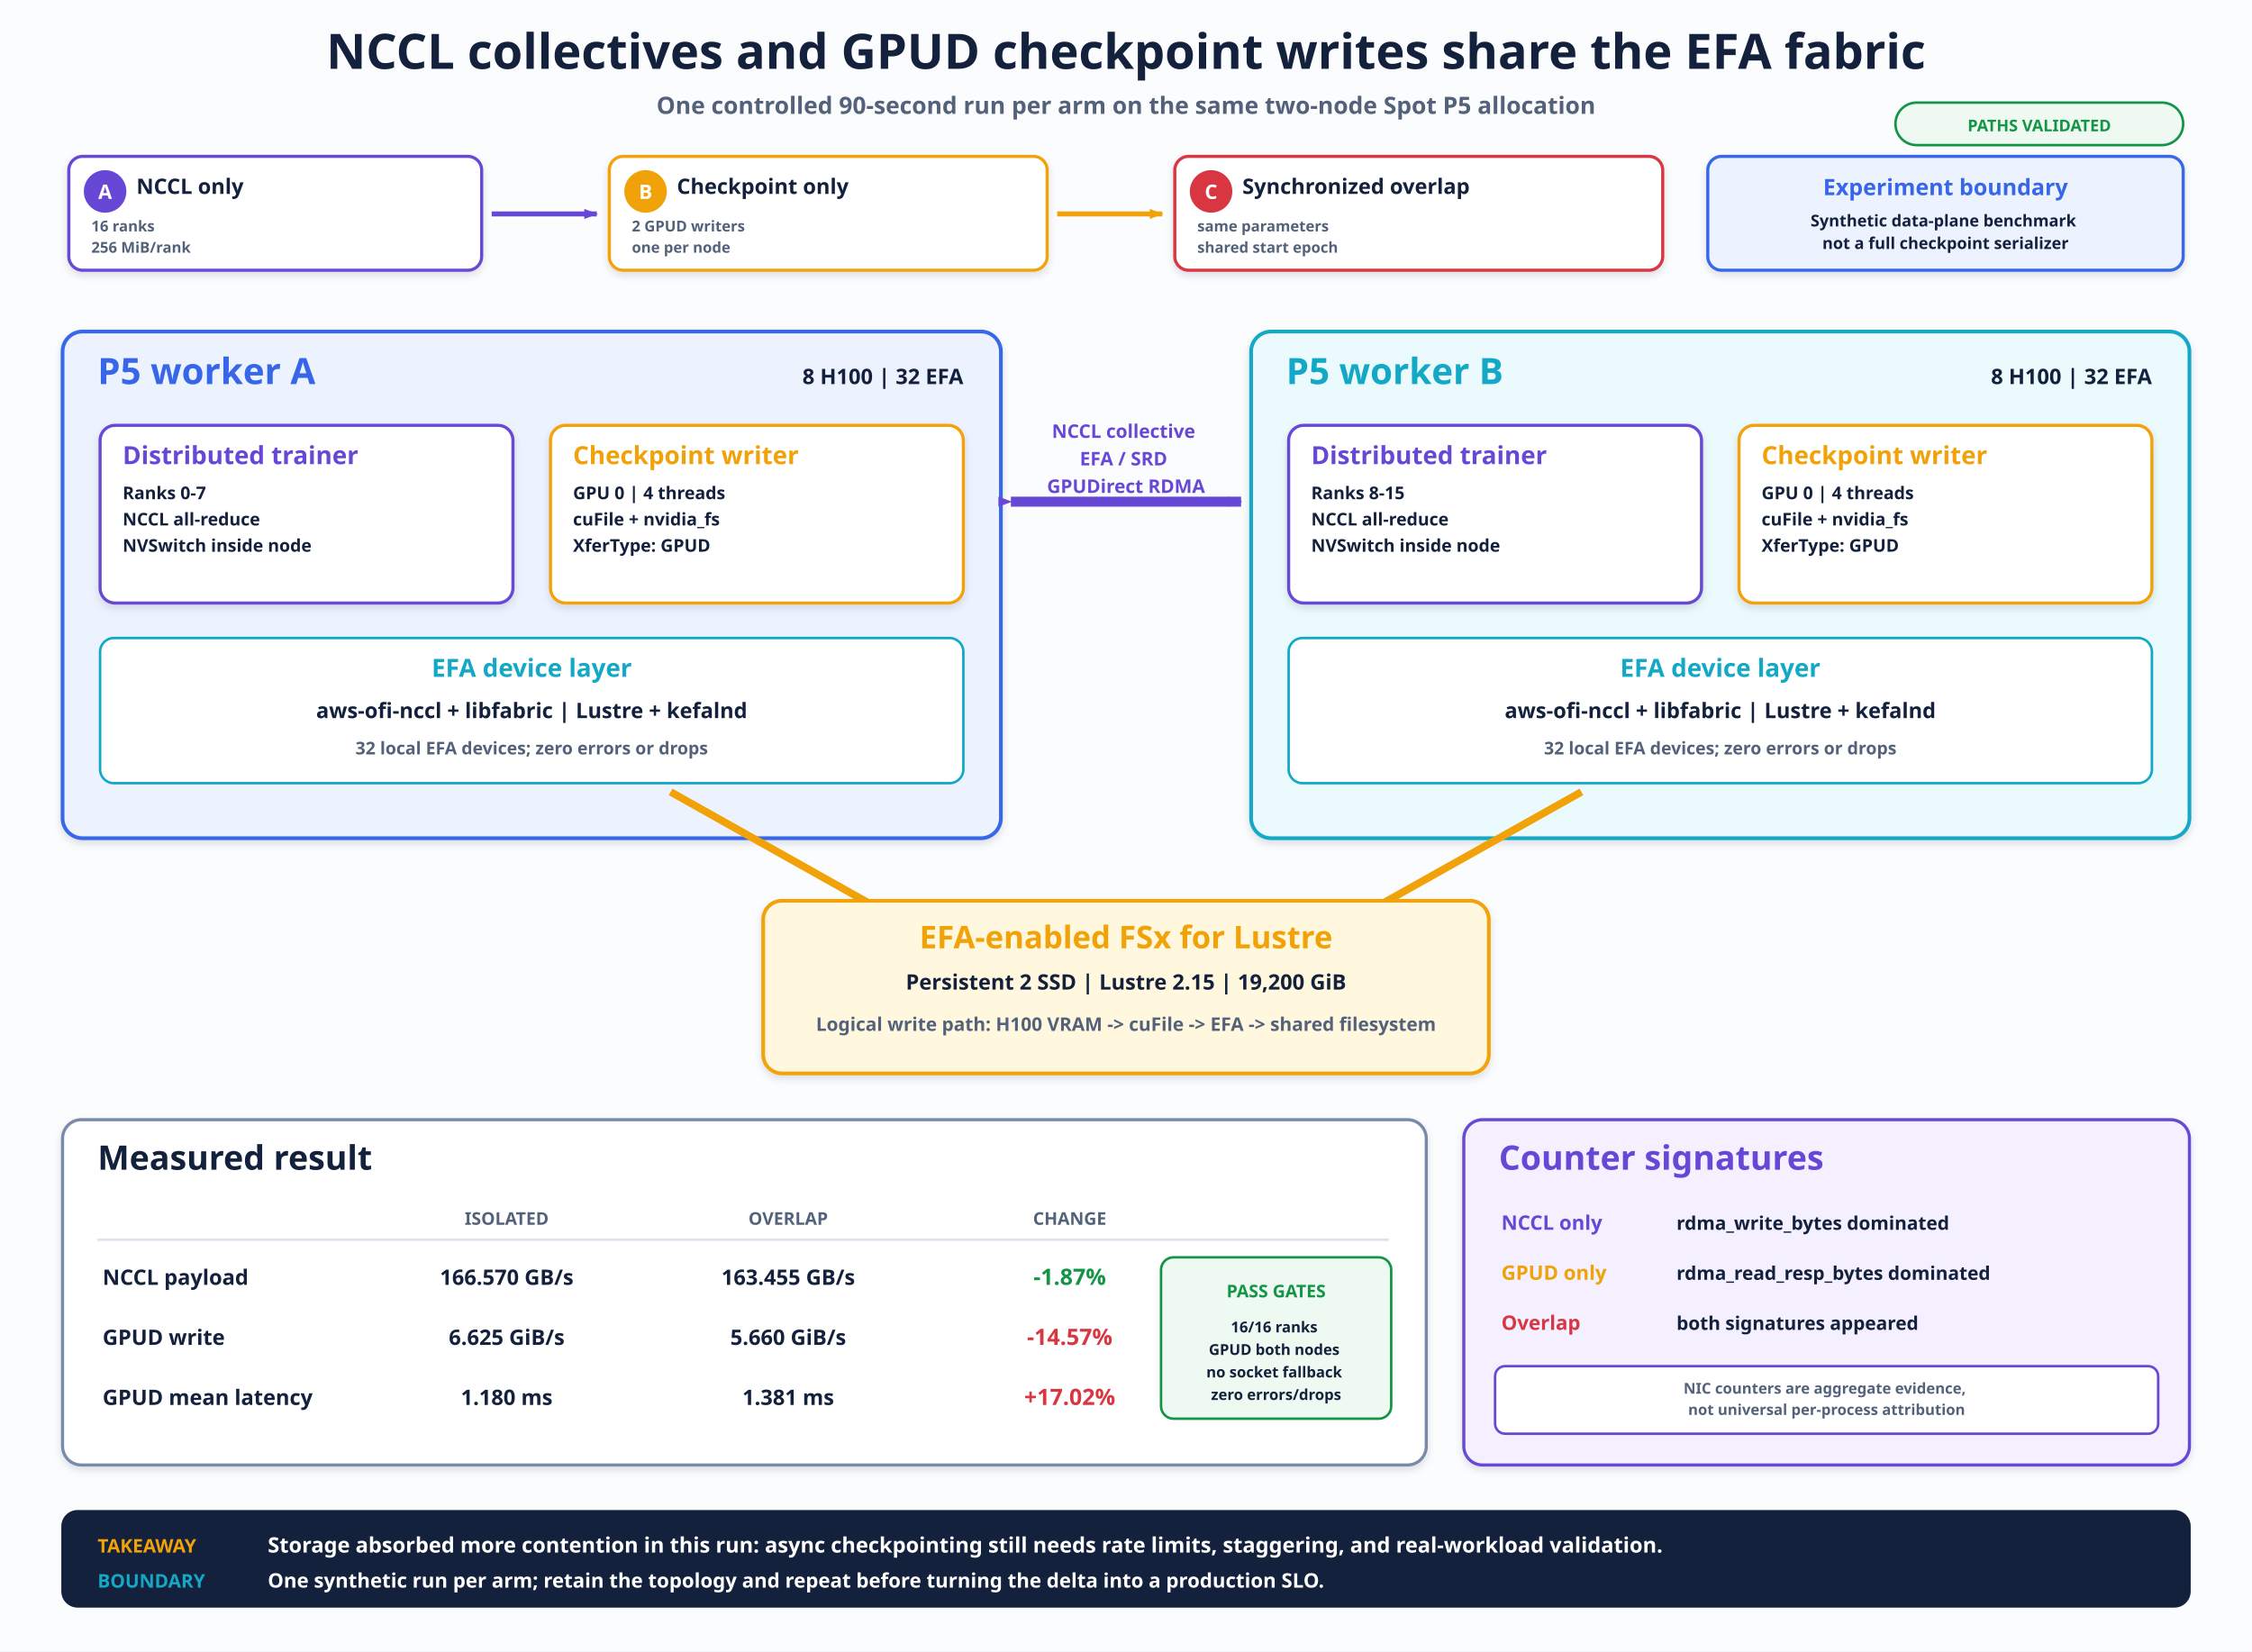
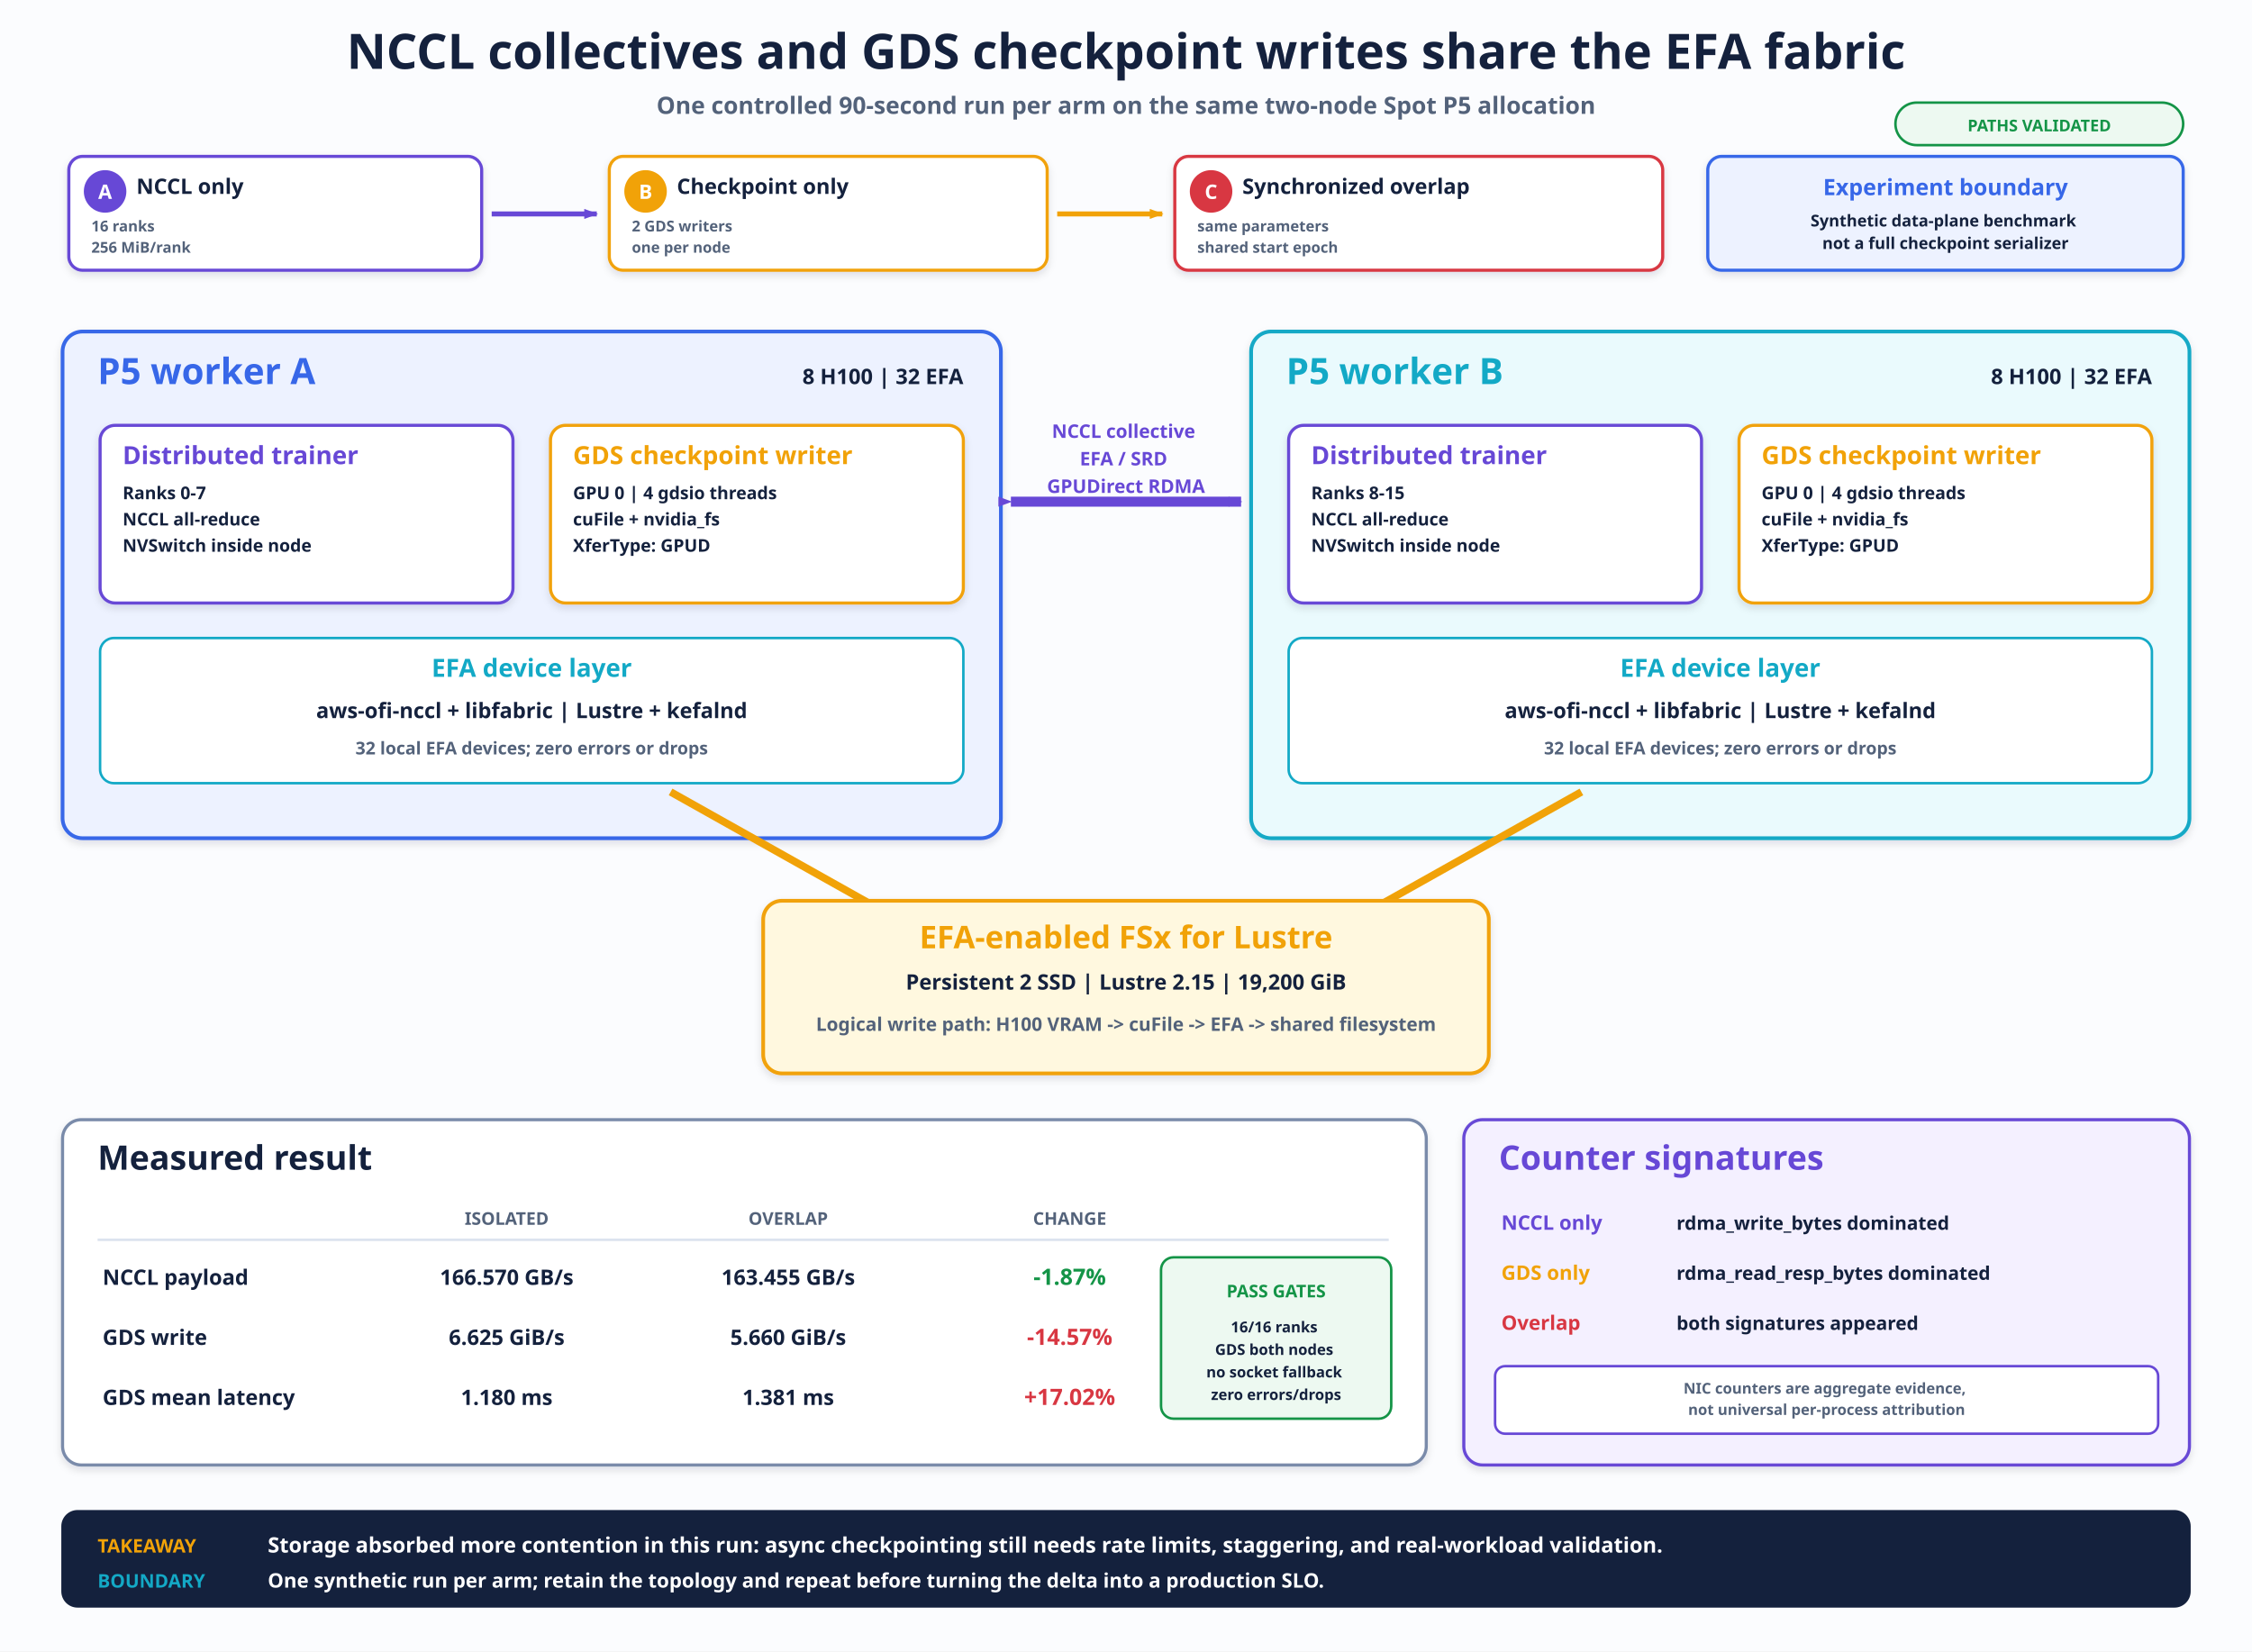
<svg xmlns="http://www.w3.org/2000/svg" width="1800" height="1320" viewBox="0 0 1800 1320">
  <defs>
    <filter id="softShadow" x="-20%" y="-20%" width="140%" height="140%">
      <feDropShadow dx="0" dy="3" stdDeviation="3" flood-color="#14213d" flood-opacity="0.12" />
    </filter>
    <marker id="arrowEnd" markerWidth="12" markerHeight="10" refX="10" refY="4" orient="auto" markerUnits="userSpaceOnUse">
      <path d="M0,0 L0,8 L11,4 z" fill="context-stroke" />
    </marker>
    <marker id="arrowStart" markerWidth="12" markerHeight="10" refX="1" refY="4" orient="auto-start-reverse" markerUnits="userSpaceOnUse">
      <path d="M11,0 L11,8 L0,4 z" fill="context-stroke" />
    </marker>
    <style>text { letter-spacing: 0; }</style>
  </defs>
  <rect width="1800" height="1320" fill="#fbfcfe" />
-   <text x="900" y="55" text-anchor="middle" font-family="Chalkboard SE, Comic Sans MS, ui-rounded, sans-serif" font-size="39" font-weight="800" fill="#14213d">NCCL collectives and GPUD checkpoint writes share the EFA fabric</text>
+   <text x="900" y="55" text-anchor="middle" font-family="Chalkboard SE, Comic Sans MS, ui-rounded, sans-serif" font-size="39" font-weight="800" fill="#14213d">NCCL collectives and GDS checkpoint writes share the EFA fabric</text>
  <text x="900" y="91" text-anchor="middle" font-family="Chalkboard SE, Comic Sans MS, ui-rounded, sans-serif" font-size="19" font-weight="700" fill="#53627a">One controlled 90-second run per arm on the same two-node Spot P5 allocation</text>
  <rect x="1515" y="82" width="230" height="34" rx="17" fill="#edf9f1" stroke="#149447" stroke-width="2" />
  <text x="1630" y="105" text-anchor="middle" font-family="Chalkboard SE, Comic Sans MS, ui-rounded, sans-serif" font-size="13" font-weight="800" fill="#149447">PATHS VALIDATED</text>
  <rect x="55" y="125" width="330" height="91" rx="11" fill="#ffffff" stroke="#6748d6" stroke-width="2.5" filter="url(#softShadow)" />
  <circle cx="84" cy="153" r="17" fill="#6748d6" />
  <text x="84" y="159" text-anchor="middle" font-family="Chalkboard SE, Comic Sans MS, ui-rounded, sans-serif" font-size="16" font-weight="800" fill="#ffffff">A</text>
  <text x="109" y="155" text-anchor="start" font-family="Chalkboard SE, Comic Sans MS, ui-rounded, sans-serif" font-size="17" font-weight="800" fill="#14213d">NCCL only</text>
  <text x="73" y="185" text-anchor="start" font-family="Chalkboard SE, Comic Sans MS, ui-rounded, sans-serif" font-size="12" font-weight="700" fill="#53627a">
    <tspan x="73" dy="0">16 ranks</tspan>
    <tspan x="73" dy="17">256 MiB/rank</tspan>
  </text>
  <line x1="393" y1="171" x2="477" y2="171" stroke="#6748d6" stroke-width="4" marker-end="url(#arrowEnd)" />
  <rect x="487" y="125" width="350" height="91" rx="11" fill="#ffffff" stroke="#f1a208" stroke-width="2.5" filter="url(#softShadow)" />
  <circle cx="516" cy="153" r="17" fill="#f1a208" />
  <text x="516" y="159" text-anchor="middle" font-family="Chalkboard SE, Comic Sans MS, ui-rounded, sans-serif" font-size="16" font-weight="800" fill="#ffffff">B</text>
  <text x="541" y="155" text-anchor="start" font-family="Chalkboard SE, Comic Sans MS, ui-rounded, sans-serif" font-size="17" font-weight="800" fill="#14213d">Checkpoint only</text>
  <text x="505" y="185" text-anchor="start" font-family="Chalkboard SE, Comic Sans MS, ui-rounded, sans-serif" font-size="12" font-weight="700" fill="#53627a">
-     <tspan x="505" dy="0">2 GPUD writers</tspan>
+     <tspan x="505" dy="0">2 GDS writers</tspan>
    <tspan x="505" dy="17">one per node</tspan>
  </text>
  <line x1="845" y1="171" x2="929" y2="171" stroke="#f1a208" stroke-width="4" marker-end="url(#arrowEnd)" />
  <rect x="939" y="125" width="390" height="91" rx="11" fill="#ffffff" stroke="#d83742" stroke-width="2.5" filter="url(#softShadow)" />
  <circle cx="968" cy="153" r="17" fill="#d83742" />
  <text x="968" y="159" text-anchor="middle" font-family="Chalkboard SE, Comic Sans MS, ui-rounded, sans-serif" font-size="16" font-weight="800" fill="#ffffff">C</text>
  <text x="993" y="155" text-anchor="start" font-family="Chalkboard SE, Comic Sans MS, ui-rounded, sans-serif" font-size="17" font-weight="800" fill="#14213d">Synchronized overlap</text>
  <text x="957" y="185" text-anchor="start" font-family="Chalkboard SE, Comic Sans MS, ui-rounded, sans-serif" font-size="12" font-weight="700" fill="#53627a">
    <tspan x="957" dy="0">same parameters</tspan>
    <tspan x="957" dy="17">shared start epoch</tspan>
  </text>
  <rect x="1365" y="125" width="380" height="91" rx="11" fill="#edf2ff" stroke="#3767e8" stroke-width="2.5" filter="url(#softShadow)" />
  <text x="1555" y="156" text-anchor="middle" font-family="Chalkboard SE, Comic Sans MS, ui-rounded, sans-serif" font-size="18" font-weight="800" fill="#3767e8">Experiment boundary</text>
  <text x="1555" y="181" text-anchor="middle" font-family="Chalkboard SE, Comic Sans MS, ui-rounded, sans-serif" font-size="13" font-weight="700" fill="#14213d">
    <tspan x="1555" dy="0">Synthetic data-plane benchmark</tspan>
    <tspan x="1555" dy="18">not a full checkpoint serializer</tspan>
  </text>
  <rect x="50" y="265" width="750" height="405" rx="16" fill="#edf2ff" stroke="#3767e8" stroke-width="3" filter="url(#softShadow)" />
  <text x="78" y="307" text-anchor="start" font-family="Chalkboard SE, Comic Sans MS, ui-rounded, sans-serif" font-size="29" font-weight="800" fill="#3767e8">P5 worker A</text>
  <text x="770" y="307" text-anchor="end" font-family="Chalkboard SE, Comic Sans MS, ui-rounded, sans-serif" font-size="17" font-weight="800" fill="#14213d">8 H100 | 32 EFA</text>
  <rect x="80" y="340" width="330" height="142" rx="12" fill="#ffffff" stroke="#6748d6" stroke-width="2.5" filter="url(#softShadow)" />
  <text x="98" y="371" text-anchor="start" font-family="Chalkboard SE, Comic Sans MS, ui-rounded, sans-serif" font-size="20" font-weight="800" fill="#6748d6">Distributed trainer</text>
  <text x="98" y="399" text-anchor="start" font-family="Chalkboard SE, Comic Sans MS, ui-rounded, sans-serif" font-size="14" font-weight="650" fill="#14213d">
    <tspan x="98" dy="0">Ranks 0-7</tspan>
    <tspan x="98" dy="21">NCCL all-reduce</tspan>
    <tspan x="98" dy="21">NVSwitch inside node</tspan>
  </text>
  <rect x="440" y="340" width="330" height="142" rx="12" fill="#ffffff" stroke="#f1a208" stroke-width="2.5" filter="url(#softShadow)" />
-   <text x="458" y="371" text-anchor="start" font-family="Chalkboard SE, Comic Sans MS, ui-rounded, sans-serif" font-size="20" font-weight="800" fill="#f1a208">Checkpoint writer</text>
+   <text x="458" y="371" text-anchor="start" font-family="Chalkboard SE, Comic Sans MS, ui-rounded, sans-serif" font-size="20" font-weight="800" fill="#f1a208">GDS checkpoint writer</text>
  <text x="458" y="399" text-anchor="start" font-family="Chalkboard SE, Comic Sans MS, ui-rounded, sans-serif" font-size="14" font-weight="650" fill="#14213d">
-     <tspan x="458" dy="0">GPU 0 | 4 threads</tspan>
+     <tspan x="458" dy="0">GPU 0 | 4 gdsio threads</tspan>
    <tspan x="458" dy="21">cuFile + nvidia_fs</tspan>
    <tspan x="458" dy="21">XferType: GPUD</tspan>
  </text>
  <rect x="80" y="510" width="690" height="116" rx="11" fill="#ffffff" stroke="#13a9c6" stroke-width="2" />
  <text x="425" y="541" text-anchor="middle" font-family="Chalkboard SE, Comic Sans MS, ui-rounded, sans-serif" font-size="20" font-weight="800" fill="#13a9c6">EFA device layer</text>
  <text x="425" y="574" text-anchor="middle" font-family="Chalkboard SE, Comic Sans MS, ui-rounded, sans-serif" font-size="17" font-weight="800" fill="#14213d">aws-ofi-nccl + libfabric | Lustre + kefalnd</text>
  <text x="425" y="603" text-anchor="middle" font-family="Chalkboard SE, Comic Sans MS, ui-rounded, sans-serif" font-size="14" font-weight="700" fill="#53627a">32 local EFA devices; zero errors or drops</text>
  <rect x="1000" y="265" width="750" height="405" rx="16" fill="#eafafd" stroke="#13a9c6" stroke-width="3" filter="url(#softShadow)" />
  <text x="1028" y="307" text-anchor="start" font-family="Chalkboard SE, Comic Sans MS, ui-rounded, sans-serif" font-size="29" font-weight="800" fill="#13a9c6">P5 worker B</text>
  <text x="1720" y="307" text-anchor="end" font-family="Chalkboard SE, Comic Sans MS, ui-rounded, sans-serif" font-size="17" font-weight="800" fill="#14213d">8 H100 | 32 EFA</text>
  <rect x="1030" y="340" width="330" height="142" rx="12" fill="#ffffff" stroke="#6748d6" stroke-width="2.5" filter="url(#softShadow)" />
  <text x="1048" y="371" text-anchor="start" font-family="Chalkboard SE, Comic Sans MS, ui-rounded, sans-serif" font-size="20" font-weight="800" fill="#6748d6">Distributed trainer</text>
  <text x="1048" y="399" text-anchor="start" font-family="Chalkboard SE, Comic Sans MS, ui-rounded, sans-serif" font-size="14" font-weight="650" fill="#14213d">
    <tspan x="1048" dy="0">Ranks 8-15</tspan>
    <tspan x="1048" dy="21">NCCL all-reduce</tspan>
    <tspan x="1048" dy="21">NVSwitch inside node</tspan>
  </text>
  <rect x="1390" y="340" width="330" height="142" rx="12" fill="#ffffff" stroke="#f1a208" stroke-width="2.5" filter="url(#softShadow)" />
-   <text x="1408" y="371" text-anchor="start" font-family="Chalkboard SE, Comic Sans MS, ui-rounded, sans-serif" font-size="20" font-weight="800" fill="#f1a208">Checkpoint writer</text>
+   <text x="1408" y="371" text-anchor="start" font-family="Chalkboard SE, Comic Sans MS, ui-rounded, sans-serif" font-size="20" font-weight="800" fill="#f1a208">GDS checkpoint writer</text>
  <text x="1408" y="399" text-anchor="start" font-family="Chalkboard SE, Comic Sans MS, ui-rounded, sans-serif" font-size="14" font-weight="650" fill="#14213d">
-     <tspan x="1408" dy="0">GPU 0 | 4 threads</tspan>
+     <tspan x="1408" dy="0">GPU 0 | 4 gdsio threads</tspan>
    <tspan x="1408" dy="21">cuFile + nvidia_fs</tspan>
    <tspan x="1408" dy="21">XferType: GPUD</tspan>
  </text>
  <rect x="1030" y="510" width="690" height="116" rx="11" fill="#ffffff" stroke="#13a9c6" stroke-width="2" />
  <text x="1375" y="541" text-anchor="middle" font-family="Chalkboard SE, Comic Sans MS, ui-rounded, sans-serif" font-size="20" font-weight="800" fill="#13a9c6">EFA device layer</text>
  <text x="1375" y="574" text-anchor="middle" font-family="Chalkboard SE, Comic Sans MS, ui-rounded, sans-serif" font-size="17" font-weight="800" fill="#14213d">aws-ofi-nccl + libfabric | Lustre + kefalnd</text>
  <text x="1375" y="603" text-anchor="middle" font-family="Chalkboard SE, Comic Sans MS, ui-rounded, sans-serif" font-size="14" font-weight="700" fill="#53627a">32 local EFA devices; zero errors or drops</text>
  <line x1="808" y1="401" x2="992" y2="401" stroke="#6748d6" stroke-width="8" marker-start="url(#arrowStart)" marker-end="url(#arrowEnd)" />
  <text x="900" y="350" text-anchor="middle" font-family="Chalkboard SE, Comic Sans MS, ui-rounded, sans-serif" font-size="15" font-weight="800" fill="#6748d6">
    <tspan x="900" dy="0">NCCL collective</tspan>
    <tspan x="900" dy="22">EFA / SRD</tspan>
    <tspan x="900" dy="22">GPUDirect RDMA</tspan>
  </text>
  <line x1="536" y1="633" x2="741" y2="748" stroke="#f1a208" stroke-width="6" marker-end="url(#arrowEnd)" />
  <line x1="1264" y1="633" x2="1059" y2="748" stroke="#f1a208" stroke-width="6" marker-end="url(#arrowEnd)" />
  <rect x="610" y="720" width="580" height="138" rx="15" fill="#fff8df" stroke="#f1a208" stroke-width="3" filter="url(#softShadow)" />
  <text x="900" y="758" text-anchor="middle" font-family="Chalkboard SE, Comic Sans MS, ui-rounded, sans-serif" font-size="25" font-weight="800" fill="#f1a208">EFA-enabled FSx for Lustre</text>
  <text x="900" y="791" text-anchor="middle" font-family="Chalkboard SE, Comic Sans MS, ui-rounded, sans-serif" font-size="17" font-weight="800" fill="#14213d">Persistent 2 SSD | Lustre 2.15 | 19,200 GiB</text>
  <text x="900" y="824" text-anchor="middle" font-family="Chalkboard SE, Comic Sans MS, ui-rounded, sans-serif" font-size="15" font-weight="700" fill="#53627a">Logical write path: H100 VRAM -&gt; cuFile -&gt; EFA -&gt; shared filesystem</text>
  <rect x="50" y="895" width="1090" height="276" rx="15" fill="#ffffff" stroke="#7a8baa" stroke-width="2.5" filter="url(#softShadow)" />
  <text x="78" y="935" text-anchor="start" font-family="Chalkboard SE, Comic Sans MS, ui-rounded, sans-serif" font-size="27" font-weight="800" fill="#14213d">Measured result</text>
  <text x="405" y="979" text-anchor="middle" font-family="Chalkboard SE, Comic Sans MS, ui-rounded, sans-serif" font-size="14" font-weight="800" fill="#53627a">ISOLATED</text>
  <text x="630" y="979" text-anchor="middle" font-family="Chalkboard SE, Comic Sans MS, ui-rounded, sans-serif" font-size="14" font-weight="800" fill="#53627a">OVERLAP</text>
  <text x="855" y="979" text-anchor="middle" font-family="Chalkboard SE, Comic Sans MS, ui-rounded, sans-serif" font-size="14" font-weight="800" fill="#53627a">CHANGE</text>
  <line x1="78" y1="991" x2="1110" y2="991" stroke="#dce3ef" stroke-width="2" />
  <text x="82" y="1027" text-anchor="start" font-family="Chalkboard SE, Comic Sans MS, ui-rounded, sans-serif" font-size="17" font-weight="800" fill="#14213d">NCCL payload</text>
  <text x="405" y="1027" text-anchor="middle" font-family="Chalkboard SE, Comic Sans MS, ui-rounded, sans-serif" font-size="17" font-weight="800" fill="#14213d">166.570 GB/s</text>
  <text x="630" y="1027" text-anchor="middle" font-family="Chalkboard SE, Comic Sans MS, ui-rounded, sans-serif" font-size="17" font-weight="800" fill="#14213d">163.455 GB/s</text>
  <text x="855" y="1027" text-anchor="middle" font-family="Chalkboard SE, Comic Sans MS, ui-rounded, sans-serif" font-size="18" font-weight="800" fill="#149447">-1.87%</text>
-   <text x="82" y="1075" text-anchor="start" font-family="Chalkboard SE, Comic Sans MS, ui-rounded, sans-serif" font-size="17" font-weight="800" fill="#14213d">GPUD write</text>
+   <text x="82" y="1075" text-anchor="start" font-family="Chalkboard SE, Comic Sans MS, ui-rounded, sans-serif" font-size="17" font-weight="800" fill="#14213d">GDS write</text>
  <text x="405" y="1075" text-anchor="middle" font-family="Chalkboard SE, Comic Sans MS, ui-rounded, sans-serif" font-size="17" font-weight="800" fill="#14213d">6.625 GiB/s</text>
  <text x="630" y="1075" text-anchor="middle" font-family="Chalkboard SE, Comic Sans MS, ui-rounded, sans-serif" font-size="17" font-weight="800" fill="#14213d">5.660 GiB/s</text>
  <text x="855" y="1075" text-anchor="middle" font-family="Chalkboard SE, Comic Sans MS, ui-rounded, sans-serif" font-size="18" font-weight="800" fill="#d83742">-14.57%</text>
-   <text x="82" y="1123" text-anchor="start" font-family="Chalkboard SE, Comic Sans MS, ui-rounded, sans-serif" font-size="17" font-weight="800" fill="#14213d">GPUD mean latency</text>
+   <text x="82" y="1123" text-anchor="start" font-family="Chalkboard SE, Comic Sans MS, ui-rounded, sans-serif" font-size="17" font-weight="800" fill="#14213d">GDS mean latency</text>
  <text x="405" y="1123" text-anchor="middle" font-family="Chalkboard SE, Comic Sans MS, ui-rounded, sans-serif" font-size="17" font-weight="800" fill="#14213d">1.180 ms</text>
  <text x="630" y="1123" text-anchor="middle" font-family="Chalkboard SE, Comic Sans MS, ui-rounded, sans-serif" font-size="17" font-weight="800" fill="#14213d">1.381 ms</text>
  <text x="855" y="1123" text-anchor="middle" font-family="Chalkboard SE, Comic Sans MS, ui-rounded, sans-serif" font-size="18" font-weight="800" fill="#d83742">+17.02%</text>
  <rect x="928" y="1005" width="184" height="129" rx="10" fill="#edf9f1" stroke="#149447" stroke-width="2" />
  <text x="1020" y="1037" text-anchor="middle" font-family="Chalkboard SE, Comic Sans MS, ui-rounded, sans-serif" font-size="14" font-weight="800" fill="#149447">PASS GATES</text>
  <text x="1020" y="1065" text-anchor="middle" font-family="Chalkboard SE, Comic Sans MS, ui-rounded, sans-serif" font-size="12" font-weight="750" fill="#14213d">
    <tspan x="1020" dy="0">16/16 ranks</tspan>
-     <tspan x="1020" dy="18">GPUD both nodes</tspan>
+     <tspan x="1020" dy="18">GDS both nodes</tspan>
    <tspan x="1020" dy="18">no socket fallback</tspan>
    <tspan x="1020" dy="18">zero errors/drops</tspan>
  </text>
  <rect x="1170" y="895" width="580" height="276" rx="15" fill="#f4f0ff" stroke="#6748d6" stroke-width="2.5" filter="url(#softShadow)" />
  <text x="1198" y="935" text-anchor="start" font-family="Chalkboard SE, Comic Sans MS, ui-rounded, sans-serif" font-size="27" font-weight="800" fill="#6748d6">Counter signatures</text>
  <text x="1200" y="983" text-anchor="start" font-family="Chalkboard SE, Comic Sans MS, ui-rounded, sans-serif" font-size="16" font-weight="800" fill="#6748d6">NCCL only</text>
  <text x="1340" y="983" text-anchor="start" font-family="Chalkboard SE, Comic Sans MS, ui-rounded, sans-serif" font-size="15" font-weight="700" fill="#14213d">rdma_write_bytes dominated</text>
-   <text x="1200" y="1023" text-anchor="start" font-family="Chalkboard SE, Comic Sans MS, ui-rounded, sans-serif" font-size="16" font-weight="800" fill="#f1a208">GPUD only</text>
+   <text x="1200" y="1023" text-anchor="start" font-family="Chalkboard SE, Comic Sans MS, ui-rounded, sans-serif" font-size="16" font-weight="800" fill="#f1a208">GDS only</text>
  <text x="1340" y="1023" text-anchor="start" font-family="Chalkboard SE, Comic Sans MS, ui-rounded, sans-serif" font-size="15" font-weight="700" fill="#14213d">rdma_read_resp_bytes dominated</text>
  <text x="1200" y="1063" text-anchor="start" font-family="Chalkboard SE, Comic Sans MS, ui-rounded, sans-serif" font-size="16" font-weight="800" fill="#d83742">Overlap</text>
  <text x="1340" y="1063" text-anchor="start" font-family="Chalkboard SE, Comic Sans MS, ui-rounded, sans-serif" font-size="15" font-weight="700" fill="#14213d">both signatures appeared</text>
  <rect x="1195" y="1092" width="530" height="54" rx="8" fill="#ffffff" stroke="#6748d6" stroke-width="2" />
  <text x="1460" y="1114" text-anchor="middle" font-family="Chalkboard SE, Comic Sans MS, ui-rounded, sans-serif" font-size="12" font-weight="750" fill="#53627a">
    <tspan x="1460" dy="0">NIC counters are aggregate evidence,</tspan>
    <tspan x="1460" dy="17">not universal per-process attribution</tspan>
  </text>
  <rect x="50" y="1208" width="1700" height="76" rx="12" fill="#14213d" stroke="#14213d" stroke-width="2" />
  <text x="78" y="1241" text-anchor="start" font-family="Chalkboard SE, Comic Sans MS, ui-rounded, sans-serif" font-size="15" font-weight="800" fill="#f1a208">TAKEAWAY</text>
  <text x="214" y="1241" text-anchor="start" font-family="Chalkboard SE, Comic Sans MS, ui-rounded, sans-serif" font-size="17" font-weight="700" fill="#ffffff">Storage absorbed more contention in this run: async checkpointing still needs rate limits, staggering, and real-workload validation.</text>
  <text x="78" y="1269" text-anchor="start" font-family="Chalkboard SE, Comic Sans MS, ui-rounded, sans-serif" font-size="15" font-weight="800" fill="#13a9c6">BOUNDARY</text>
  <text x="214" y="1269" text-anchor="start" font-family="Chalkboard SE, Comic Sans MS, ui-rounded, sans-serif" font-size="16" font-weight="700" fill="#ffffff">One synthetic run per arm; retain the topology and repeat before turning the delta into a production SLO.</text>
</svg>
